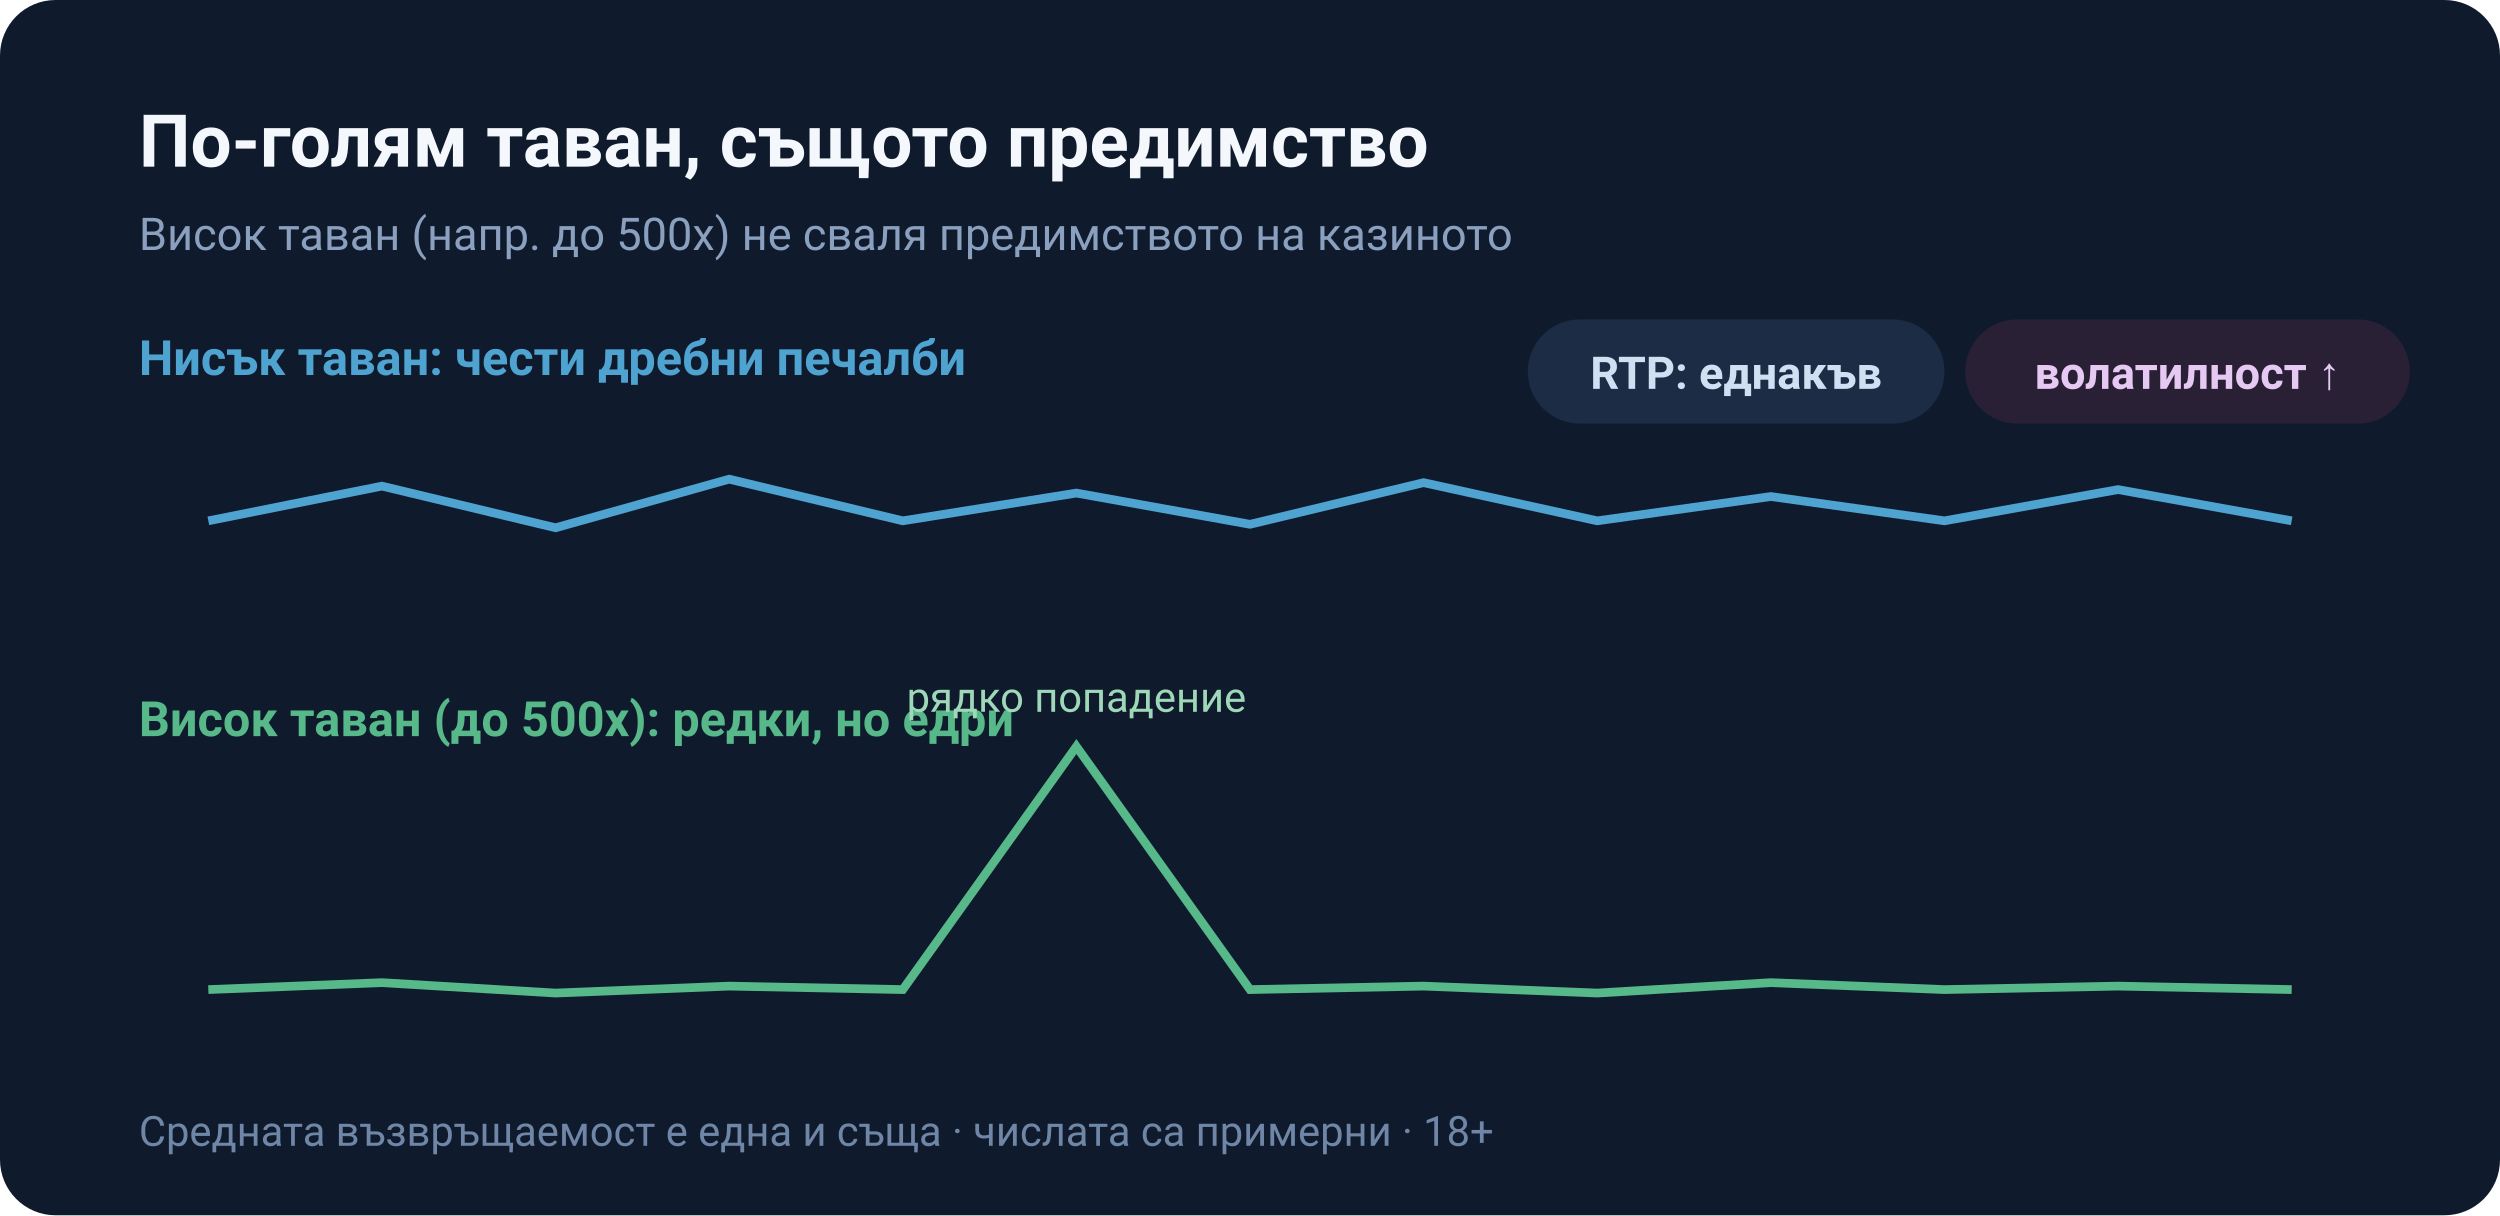
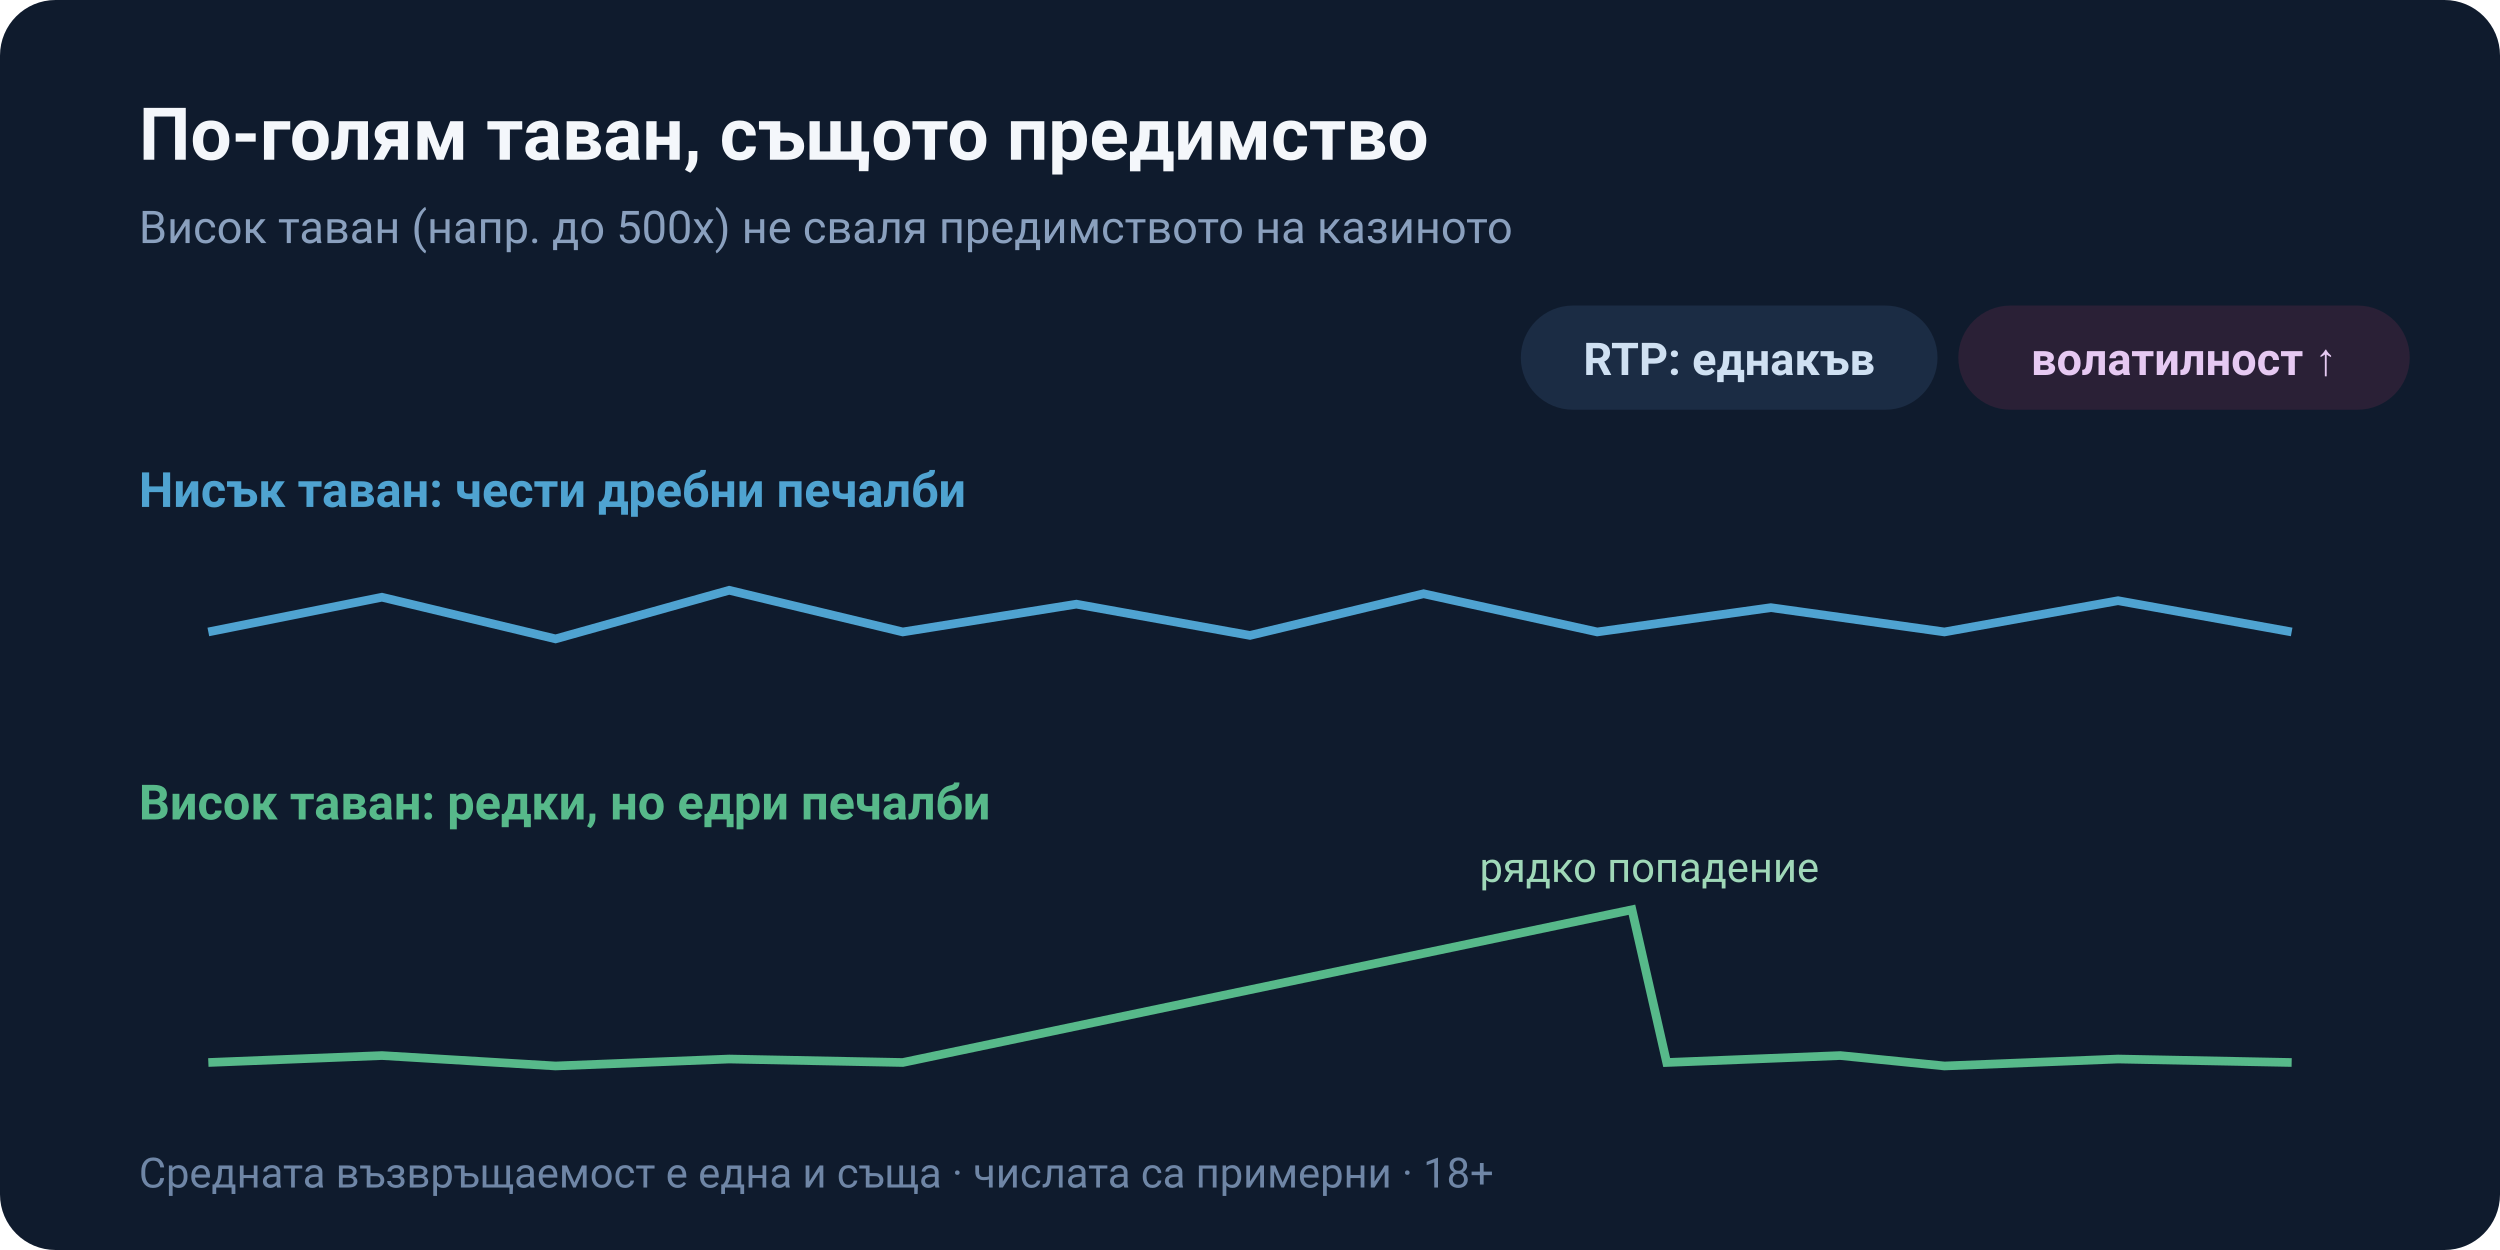
- <svg xmlns="http://www.w3.org/2000/svg" viewBox="0 0 720 350" width="720" height="350" font-family="'Segoe UI',Roboto,Arial,sans-serif" role="img" aria-label="По-голям таван на множителя не сваля предимството на казиното, а вдига волатилността: по-редки и по-едри печалби">
-   <rect x="0" y="0" width="720" height="350" rx="16" fill="#0f1b2d" />
-   <text x="40" y="48" fill="#f4f7fb" font-size="21" font-weight="700">По-голям таван, същото предимство</text>
-   <text x="40" y="72" fill="#8aa0be" font-size="13">Висок таван (напр. до 500x) не сваля предимството на казиното</text>
-   <text x="40" y="108" fill="#4fa3d1" font-size="14" font-weight="600">Нисък таван: чести дребни печалби</text>
-   <polyline points="60,150 110,140 160,152 210,138 260,150 310,142 360,151 410,139 460,150 510,143 560,150 610,141 660,150" fill="none" stroke="#4fa3d1" stroke-width="2.5" />
-   <text x="40" y="212" fill="#57b98a" font-size="14" font-weight="600">Висок таван (до 500x): редки, но едри</text>
-   <polyline points="60,285 110,283 160,286 210,284 260,285 310,215 360,285 410,284 460,286 510,283 560,285 610,284 660,285" fill="none" stroke="#57b98a" stroke-width="2.5" />
-   <text x="310" y="205" fill="#9fd8b8" font-size="12" text-anchor="middle">рядко попадение</text>
-   <rect x="440" y="92" width="120" height="30" rx="15" fill="#1b2c44" />
-   <text x="500" y="112" fill="#cfe0f2" font-size="13" font-weight="600" text-anchor="middle">RTP: еднакъв</text>
-   <rect x="566" y="92" width="128" height="30" rx="15" fill="#2a2036" />
-   <text x="630" y="112" fill="#e6c9f2" font-size="13" font-weight="600" text-anchor="middle">волатилност ↑</text>
-   <text x="40" y="330" fill="#6f86a6" font-size="12">Средната възвръщаемост е една и съща · числата са примерни · 18+</text>
+ <svg xmlns="http://www.w3.org/2000/svg" viewBox="0 0 720 360" width="720" height="360" font-family="'Segoe UI',Roboto,Arial,sans-serif" role="img" aria-label="По-голям таван на множителя не сваля предимството на казиното, а вдига волатилността: по-редки и по-едри печалби">
+   <rect x="0" y="0" width="720" height="360" rx="16" fill="#0f1b2d" />
+   <text x="40" y="46" fill="#f4f7fb" font-size="21" font-weight="700">По-голям таван, същото предимство</text>
+   <text x="40" y="70" fill="#8aa0be" font-size="13">Висок таван (напр. до 500x) не сваля предимството на казиното</text>
+   <rect x="438" y="88" width="120" height="30" rx="15" fill="#1b2c44" />
+   <text x="498" y="108" fill="#cfe0f2" font-size="13" font-weight="600" text-anchor="middle">RTP: еднакъв</text>
+   <rect x="564" y="88" width="130" height="30" rx="15" fill="#2a2036" />
+   <text x="629" y="108" fill="#e6c9f2" font-size="13" font-weight="600" text-anchor="middle">волатилност ↑</text>
+   <text x="40" y="146" fill="#4fa3d1" font-size="14" font-weight="600">Нисък таван: чести дребни печалби</text>
+   <polyline points="60,182 110,172 160,184 210,170 260,182 310,174 360,183 410,171 460,182 510,175 560,182 610,173 660,182" fill="none" stroke="#4fa3d1" stroke-width="2.5" />
+   <text x="40" y="236" fill="#57b98a" font-size="14" font-weight="600">Висок таван: редки, но едри печалби</text>
+   <polyline points="60,306 110,304 160,307 210,305 260,306 470,262 480,306 530,304 560,307 610,305 660,306" fill="none" stroke="#57b98a" stroke-width="2.5" />
+   <text x="475" y="254" fill="#9fd8b8" font-size="12" text-anchor="middle">рядко попадение</text>
+   <text x="40" y="342" fill="#6f86a6" font-size="12">Средната възвръщаемост е една и съща · числата са примерни · 18+</text>
</svg>
